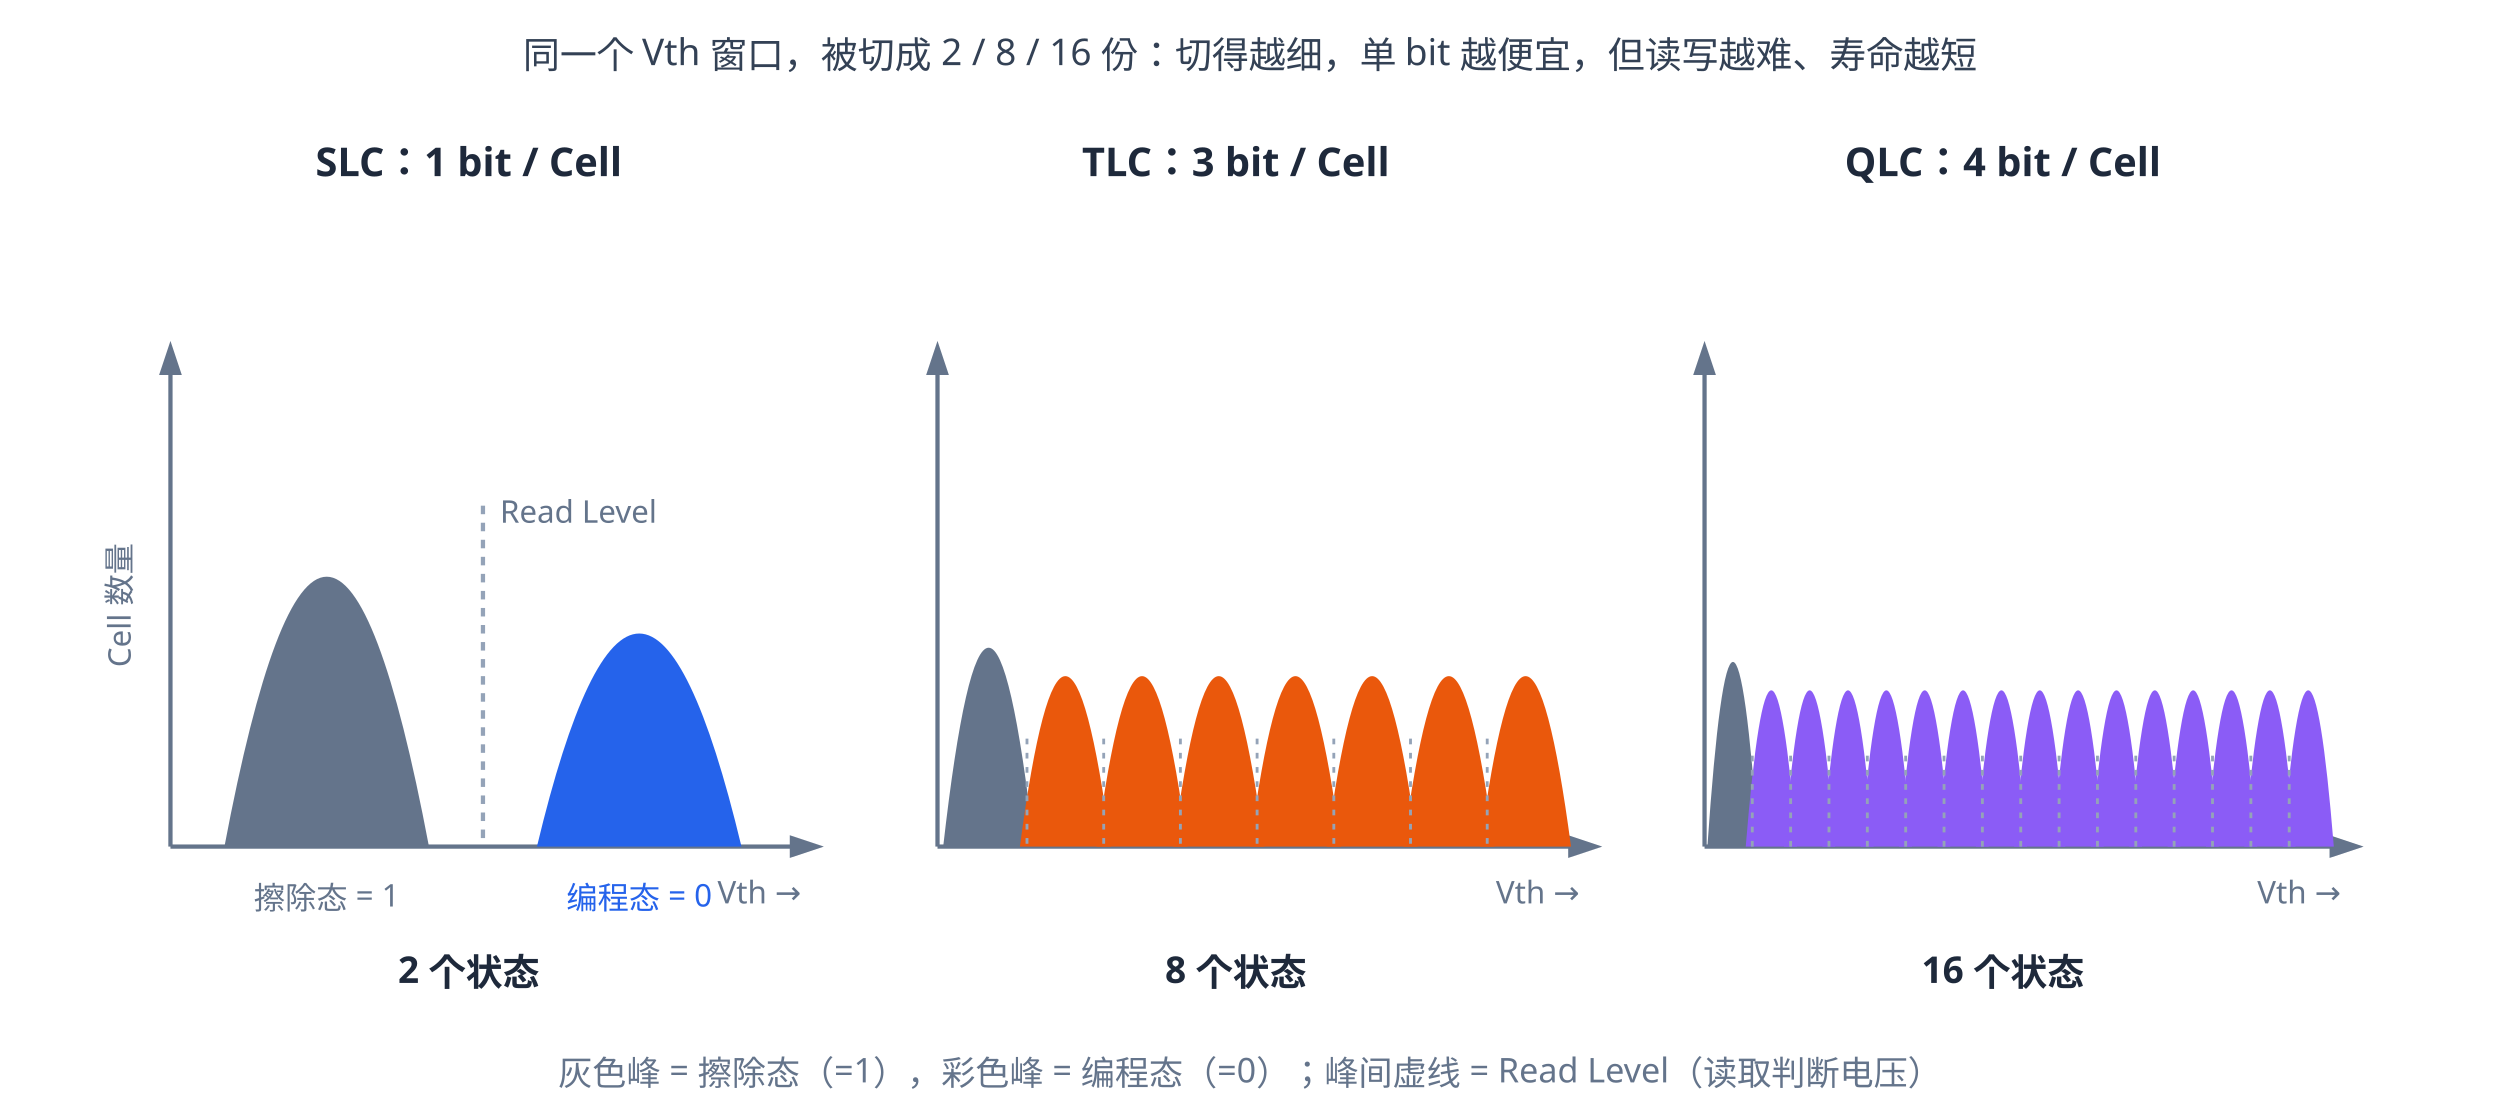
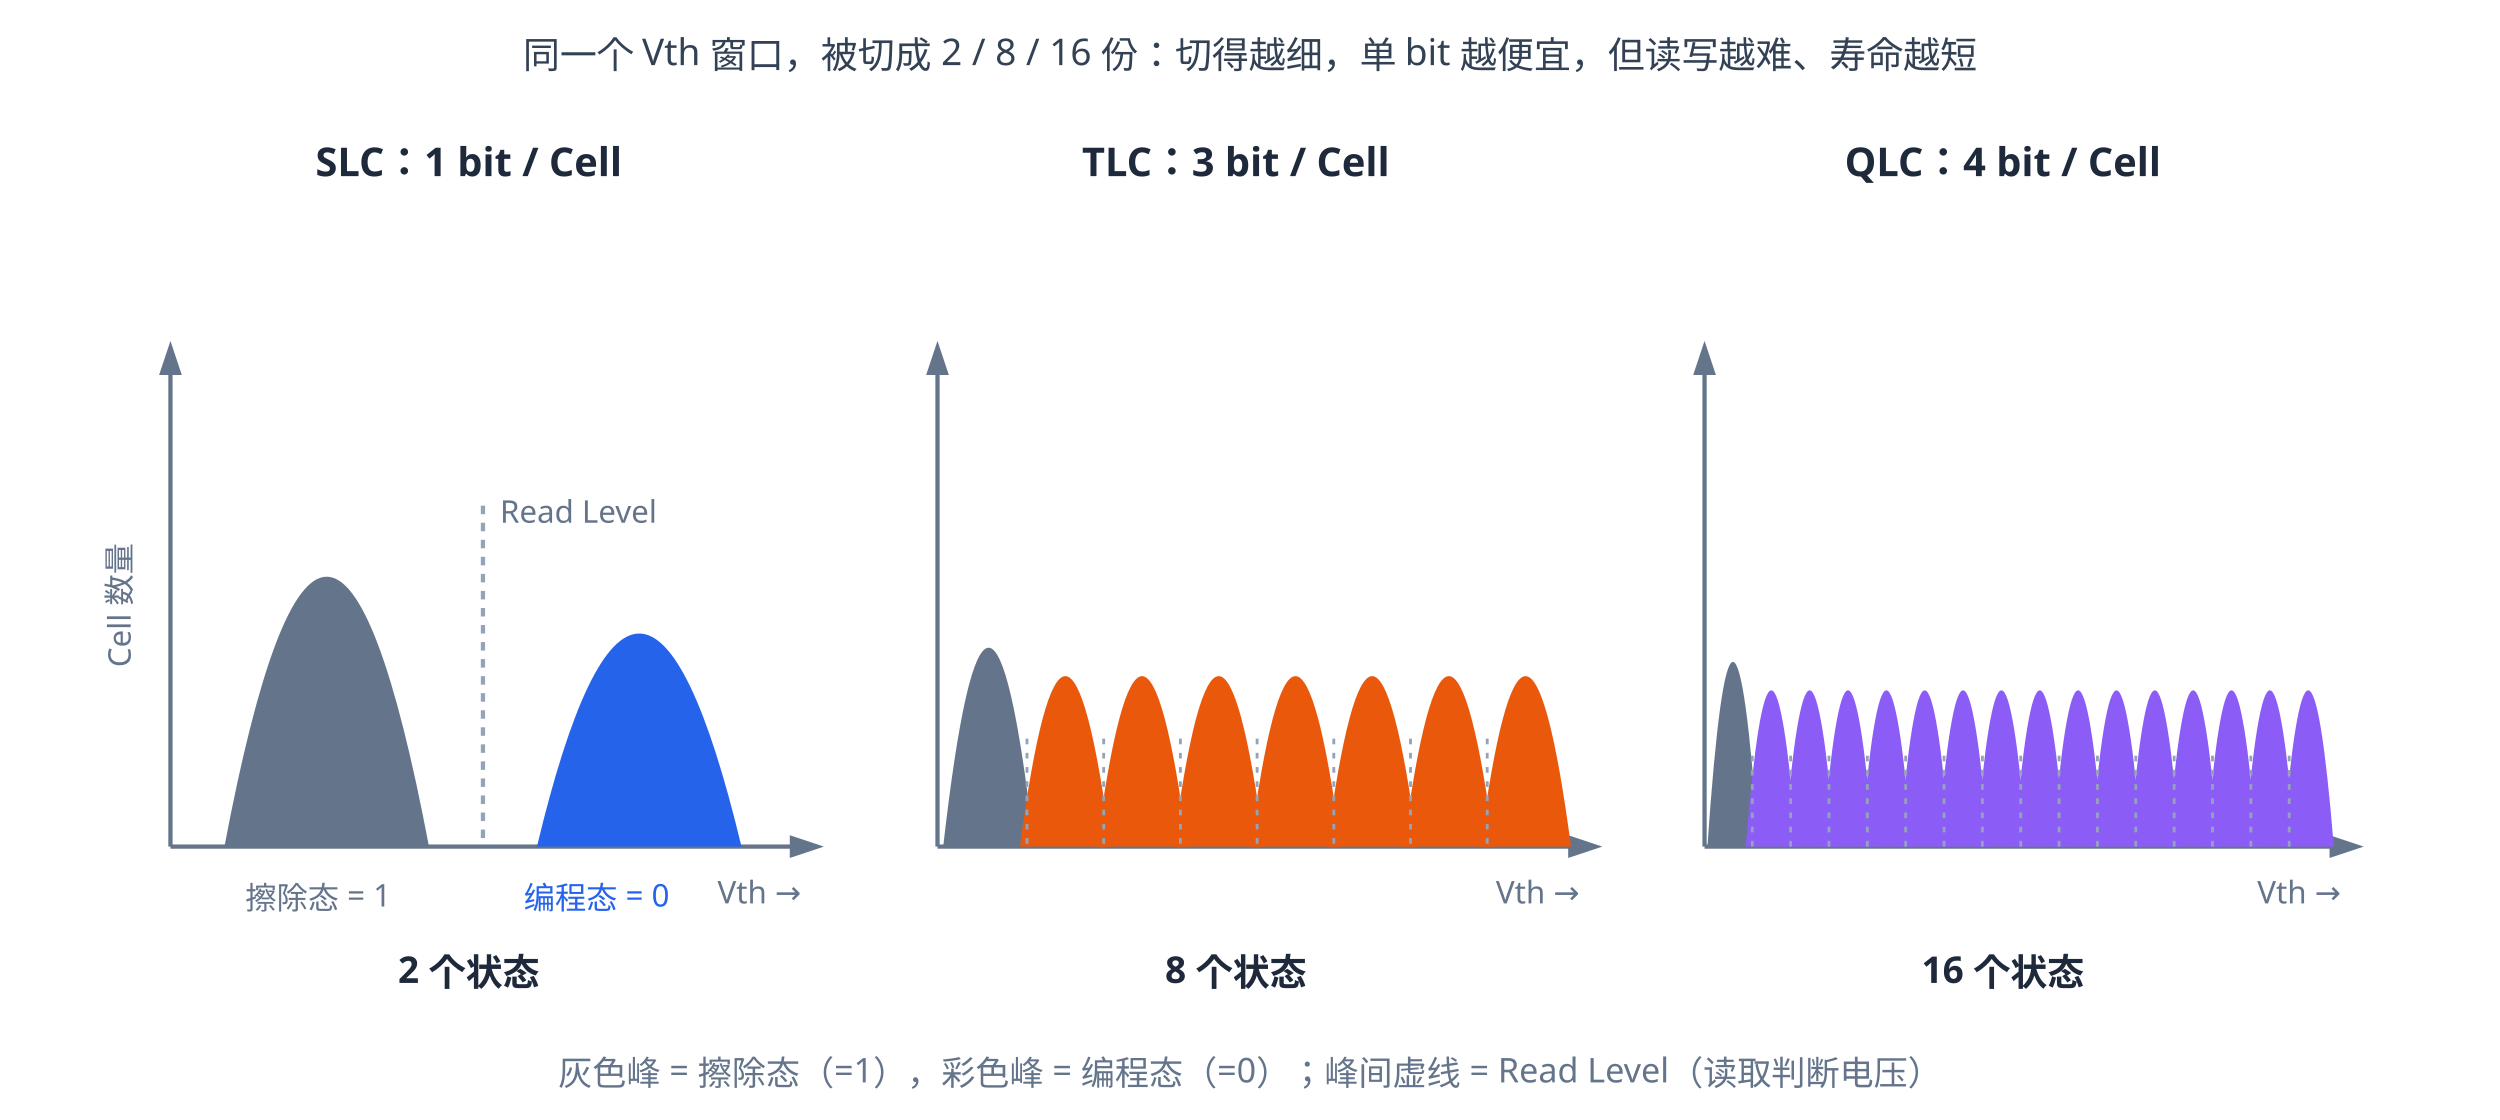
<svg xmlns="http://www.w3.org/2000/svg" viewBox="0 12 880 394" font-family="'PingFang SC','Microsoft YaHei',sans-serif">
  <rect x="0" y="0" width="880" height="420" fill="#ffffff" />
  <text x="440" y="36" text-anchor="middle" fill="#334155" font-size="13">同一个 Vth 窗口，被切成 2 / 8 / 16 份：切得越细，单 bit 越便宜，但读写越难、寿命越短</text>
  <text x="165" y="74" text-anchor="middle" fill="#1e293b" font-size="14" font-weight="bold">SLC：1 bit / Cell</text>
  <text x="435" y="74" text-anchor="middle" fill="#1e293b" font-size="14" font-weight="bold">TLC：3 bit / Cell</text>
  <text x="705" y="74" text-anchor="middle" fill="#1e293b" font-size="14" font-weight="bold">QLC：4 bit / Cell</text>
  <line x1="60" y1="310" x2="60" y2="140" stroke="#64748b" stroke-width="1.5" />
  <polygon points="60,132 56,144 64,144" fill="#64748b" />
  <text x="46" y="225" text-anchor="middle" fill="#64748b" font-size="11" transform="rotate(-90 46 225)">Cell 数量</text>
  <line x1="60" y1="310" x2="282" y2="310" stroke="#64748b" stroke-width="1.5" />
  <polygon points="290,310 278,306 278,314" fill="#64748b" />
  <text x="282" y="330" text-anchor="end" fill="#64748b" font-size="11">Vth →</text>
  <path d="M 79 310 Q 115 120 151 310 Z" fill="#64748b" />
  <path d="M 189 310 Q 225 160 261 310 Z" fill="#2563eb" />
  <line x1="170" y1="190" x2="170" y2="310" stroke="#94a3b8" stroke-width="1.5" stroke-dasharray="3 3" />
  <text x="176" y="196" fill="#64748b" font-size="11">Read Level</text>
-   <text x="115" y="332" text-anchor="middle" fill="#64748b" font-size="11">擦除态 = 1</text>
-   <text x="225" y="332" text-anchor="middle" fill="#2563eb" font-size="11">编程态 = 0</text>
+   <text x="112" y="332" text-anchor="middle" fill="#64748b" font-size="11">擦除态 = 1</text>
+   <text x="210" y="332" text-anchor="middle" fill="#2563eb" font-size="11">编程态 = 0</text>
  <text x="165" y="358" text-anchor="middle" fill="#1e293b" font-size="13" font-weight="bold">2 个状态</text>
  <line x1="330" y1="310" x2="330" y2="140" stroke="#64748b" stroke-width="1.5" />
  <polygon points="330,132 326,144 334,144" fill="#64748b" />
  <line x1="330" y1="310" x2="556" y2="310" stroke="#64748b" stroke-width="1.5" />
  <polygon points="564,310 552,306 552,314" fill="#64748b" />
  <text x="556" y="330" text-anchor="end" fill="#64748b" font-size="11">Vth →</text>
  <path d="M 332 310 Q 348 170 364 310 Z" fill="#64748b" />
  <path d="M 359 310 Q 375 190 391 310 Z" fill="#ea580c" />
  <path d="M 386 310 Q 402 190 418 310 Z" fill="#ea580c" />
  <path d="M 413 310 Q 429 190 445 310 Z" fill="#ea580c" />
  <path d="M 440 310 Q 456 190 472 310 Z" fill="#ea580c" />
  <path d="M 467 310 Q 483 190 499 310 Z" fill="#ea580c" />
  <path d="M 494 310 Q 510 190 526 310 Z" fill="#ea580c" />
  <path d="M 521 310 Q 537 190 553 310 Z" fill="#ea580c" />
  <line x1="361.5" y1="272" x2="361.5" y2="310" stroke="#94a3b8" stroke-width="1" stroke-dasharray="2 3" />
  <line x1="388.5" y1="272" x2="388.5" y2="310" stroke="#94a3b8" stroke-width="1" stroke-dasharray="2 3" />
  <line x1="415.5" y1="272" x2="415.5" y2="310" stroke="#94a3b8" stroke-width="1" stroke-dasharray="2 3" />
  <line x1="442.5" y1="272" x2="442.5" y2="310" stroke="#94a3b8" stroke-width="1" stroke-dasharray="2 3" />
  <line x1="469.5" y1="272" x2="469.5" y2="310" stroke="#94a3b8" stroke-width="1" stroke-dasharray="2 3" />
  <line x1="496.5" y1="272" x2="496.5" y2="310" stroke="#94a3b8" stroke-width="1" stroke-dasharray="2 3" />
  <line x1="523.5" y1="272" x2="523.5" y2="310" stroke="#94a3b8" stroke-width="1" stroke-dasharray="2 3" />
  <text x="435" y="358" text-anchor="middle" fill="#1e293b" font-size="13" font-weight="bold">8 个状态</text>
  <line x1="600" y1="310" x2="600" y2="140" stroke="#64748b" stroke-width="1.5" />
  <polygon points="600,132 596,144 604,144" fill="#64748b" />
  <line x1="600" y1="310" x2="824" y2="310" stroke="#64748b" stroke-width="1.5" />
  <polygon points="832,310 820,306 820,314" fill="#64748b" />
  <text x="824" y="330" text-anchor="end" fill="#64748b" font-size="11">Vth →</text>
  <path d="M 601 310 Q 610 180 619 310 Z" fill="#64748b" />
  <path d="M 614.5 310 Q 623.5 200 632.5 310 Z" fill="#8b5cf6" />
  <path d="M 628 310 Q 637 200 646 310 Z" fill="#8b5cf6" />
  <path d="M 641.5 310 Q 650.5 200 659.5 310 Z" fill="#8b5cf6" />
  <path d="M 655 310 Q 664 200 673 310 Z" fill="#8b5cf6" />
  <path d="M 668.5 310 Q 677.5 200 686.5 310 Z" fill="#8b5cf6" />
  <path d="M 682 310 Q 691 200 700 310 Z" fill="#8b5cf6" />
  <path d="M 695.5 310 Q 704.5 200 713.5 310 Z" fill="#8b5cf6" />
  <path d="M 709 310 Q 718 200 727 310 Z" fill="#8b5cf6" />
  <path d="M 722.5 310 Q 731.5 200 740.5 310 Z" fill="#8b5cf6" />
  <path d="M 736 310 Q 745 200 754 310 Z" fill="#8b5cf6" />
  <path d="M 749.5 310 Q 758.5 200 767.5 310 Z" fill="#8b5cf6" />
  <path d="M 763 310 Q 772 200 781 310 Z" fill="#8b5cf6" />
  <path d="M 776.5 310 Q 785.5 200 794.5 310 Z" fill="#8b5cf6" />
  <path d="M 790 310 Q 799 200 808 310 Z" fill="#8b5cf6" />
  <path d="M 803.5 310 Q 812.5 200 821.5 310 Z" fill="#8b5cf6" />
  <line x1="616.8" y1="278" x2="616.8" y2="310" stroke="#94a3b8" stroke-width="1" stroke-dasharray="2 3" />
  <line x1="630.3" y1="278" x2="630.3" y2="310" stroke="#94a3b8" stroke-width="1" stroke-dasharray="2 3" />
  <line x1="643.8" y1="278" x2="643.8" y2="310" stroke="#94a3b8" stroke-width="1" stroke-dasharray="2 3" />
  <line x1="657.3" y1="278" x2="657.3" y2="310" stroke="#94a3b8" stroke-width="1" stroke-dasharray="2 3" />
  <line x1="670.8" y1="278" x2="670.8" y2="310" stroke="#94a3b8" stroke-width="1" stroke-dasharray="2 3" />
  <line x1="684.3" y1="278" x2="684.3" y2="310" stroke="#94a3b8" stroke-width="1" stroke-dasharray="2 3" />
  <line x1="697.8" y1="278" x2="697.8" y2="310" stroke="#94a3b8" stroke-width="1" stroke-dasharray="2 3" />
  <line x1="711.3" y1="278" x2="711.3" y2="310" stroke="#94a3b8" stroke-width="1" stroke-dasharray="2 3" />
  <line x1="724.8" y1="278" x2="724.8" y2="310" stroke="#94a3b8" stroke-width="1" stroke-dasharray="2 3" />
  <line x1="738.3" y1="278" x2="738.3" y2="310" stroke="#94a3b8" stroke-width="1" stroke-dasharray="2 3" />
  <line x1="751.8" y1="278" x2="751.8" y2="310" stroke="#94a3b8" stroke-width="1" stroke-dasharray="2 3" />
  <line x1="765.3" y1="278" x2="765.3" y2="310" stroke="#94a3b8" stroke-width="1" stroke-dasharray="2 3" />
  <line x1="778.8" y1="278" x2="778.8" y2="310" stroke="#94a3b8" stroke-width="1" stroke-dasharray="2 3" />
  <line x1="792.3" y1="278" x2="792.3" y2="310" stroke="#94a3b8" stroke-width="1" stroke-dasharray="2 3" />
  <line x1="805.8" y1="278" x2="805.8" y2="310" stroke="#94a3b8" stroke-width="1" stroke-dasharray="2 3" />
  <text x="705" y="358" text-anchor="middle" fill="#1e293b" font-size="13" font-weight="bold">16 个状态</text>
  <text x="440" y="394" text-anchor="middle" fill="#64748b" font-size="12">灰色峰 = 擦除态（=1），彩色峰 = 编程态（=0）；峰间虚线 = Read Level（读取判断电压）</text>
</svg>
